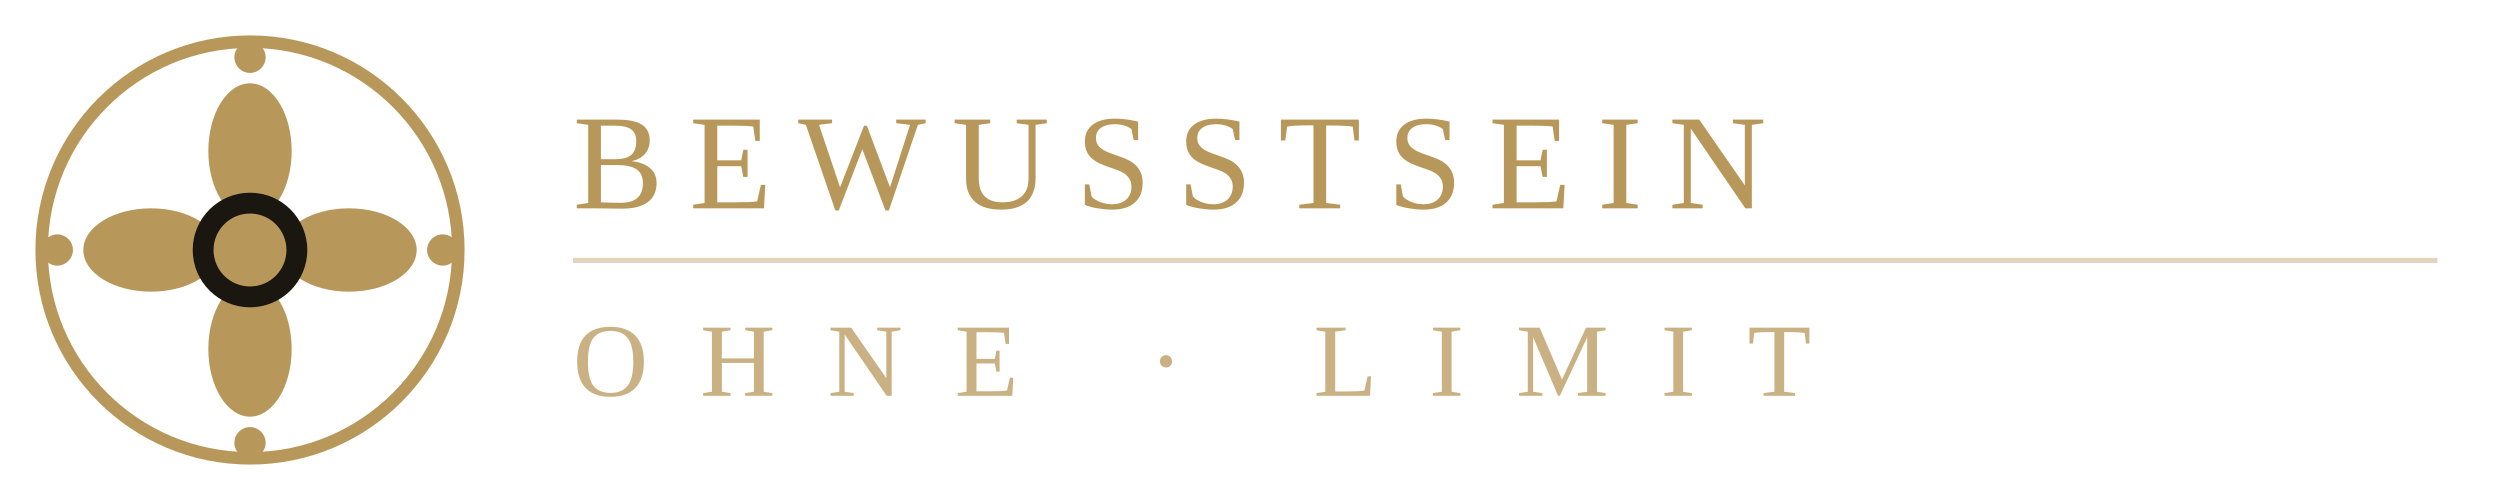
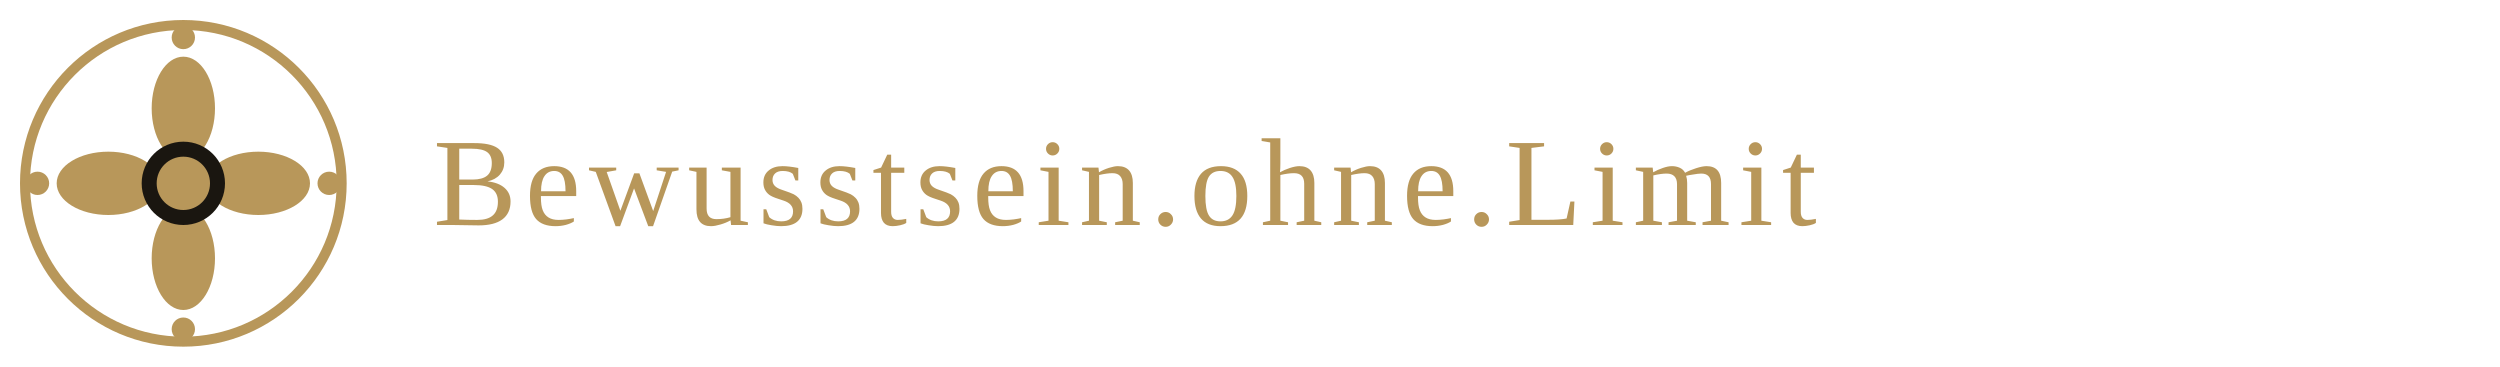
- <svg xmlns="http://www.w3.org/2000/svg" viewBox="0 0 240 48" fill="none">
-   <circle cx="24" cy="24" r="20" stroke="#B8975A" stroke-width="1.2" fill="none" />
-   <ellipse cx="24" cy="14.5" rx="4" ry="6.5" fill="#B8975A" />
-   <ellipse cx="24" cy="33.5" rx="4" ry="6.5" fill="#B8975A" />
-   <ellipse cx="14.5" cy="24" rx="6.5" ry="4" fill="#B8975A" />
-   <ellipse cx="33.5" cy="24" rx="6.5" ry="4" fill="#B8975A" />
-   <circle cx="24" cy="24" r="5.5" fill="#1a1610" />
-   <circle cx="24" cy="24" r="3.5" fill="#B8975A" />
-   <circle cx="24" cy="5.5" r="1.5" fill="#B8975A" />
-   <circle cx="24" cy="42.5" r="1.5" fill="#B8975A" />
-   <circle cx="5.5" cy="24" r="1.5" fill="#B8975A" />
-   <circle cx="42.5" cy="24" r="1.5" fill="#B8975A" />
-   <text x="55" y="20" font-family="Georgia, 'Times New Roman', serif" font-size="13" font-weight="400" fill="#B8975A" letter-spacing="2.5">BEWUSSTSEIN</text>
-   <line x1="55" y1="25" x2="234" y2="25" stroke="#B8975A" stroke-width="0.5" opacity="0.4" />
-   <text x="55" y="38" font-family="Georgia, 'Times New Roman', serif" font-size="10" font-weight="400" fill="#B8975A" letter-spacing="5" opacity="0.75">OHNE · LIMIT</text>
+ <svg xmlns="http://www.w3.org/2000/svg" viewBox="0 0 300 44" fill="none">
+   <circle cx="22" cy="22" r="19" stroke="#B8975A" stroke-width="1.2" fill="none" />
+   <ellipse cx="22" cy="13" rx="3.8" ry="6.2" fill="#B8975A" />
+   <ellipse cx="22" cy="31" rx="3.8" ry="6.2" fill="#B8975A" />
+   <ellipse cx="13" cy="22" rx="6.2" ry="3.8" fill="#B8975A" />
+   <ellipse cx="31" cy="22" rx="6.2" ry="3.8" fill="#B8975A" />
+   <circle cx="22" cy="22" r="5" fill="#1a1610" />
+   <circle cx="22" cy="22" r="3.2" fill="#B8975A" />
+   <circle cx="22" cy="4.5" r="1.4" fill="#B8975A" />
+   <circle cx="22" cy="39.5" r="1.4" fill="#B8975A" />
+   <circle cx="4.5" cy="22" r="1.4" fill="#B8975A" />
+   <circle cx="39.5" cy="22" r="1.4" fill="#B8975A" />
+   <text x="52" y="27" font-family="Georgia, 'Times New Roman', serif" font-size="15" font-weight="400" fill="#B8975A" letter-spacing="1">Bewusstsein.ohne.Limit</text>
</svg>
